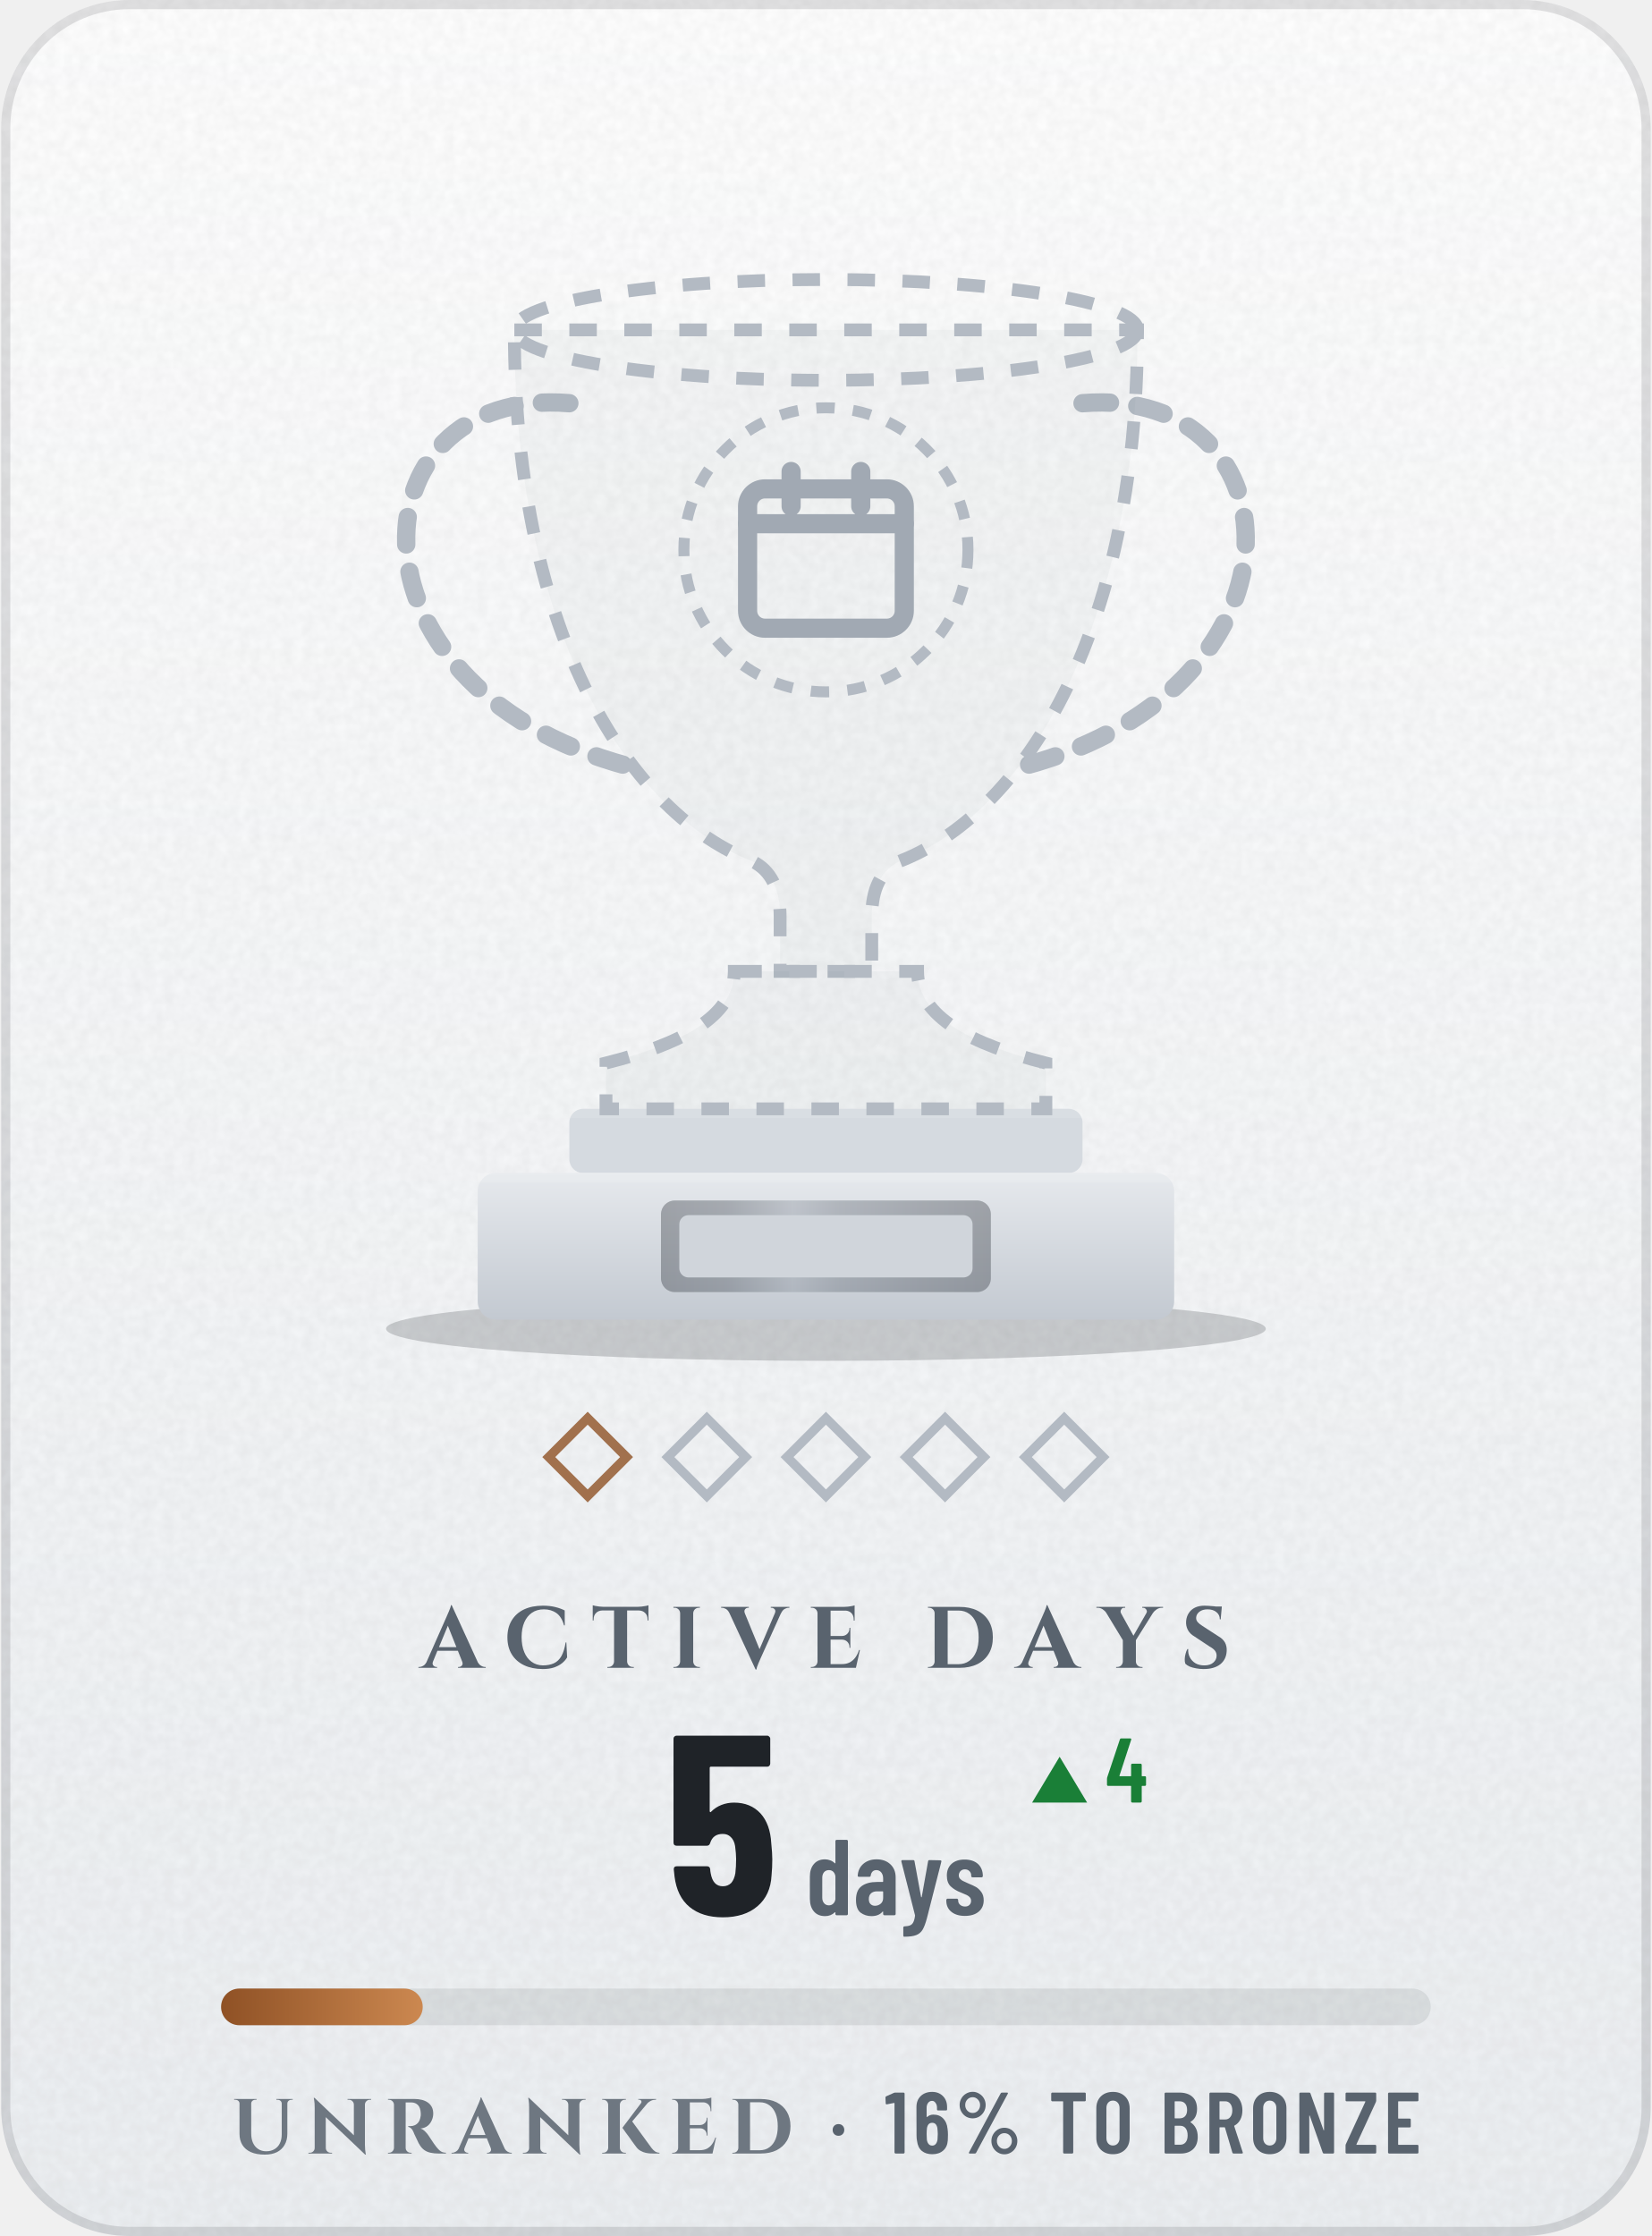
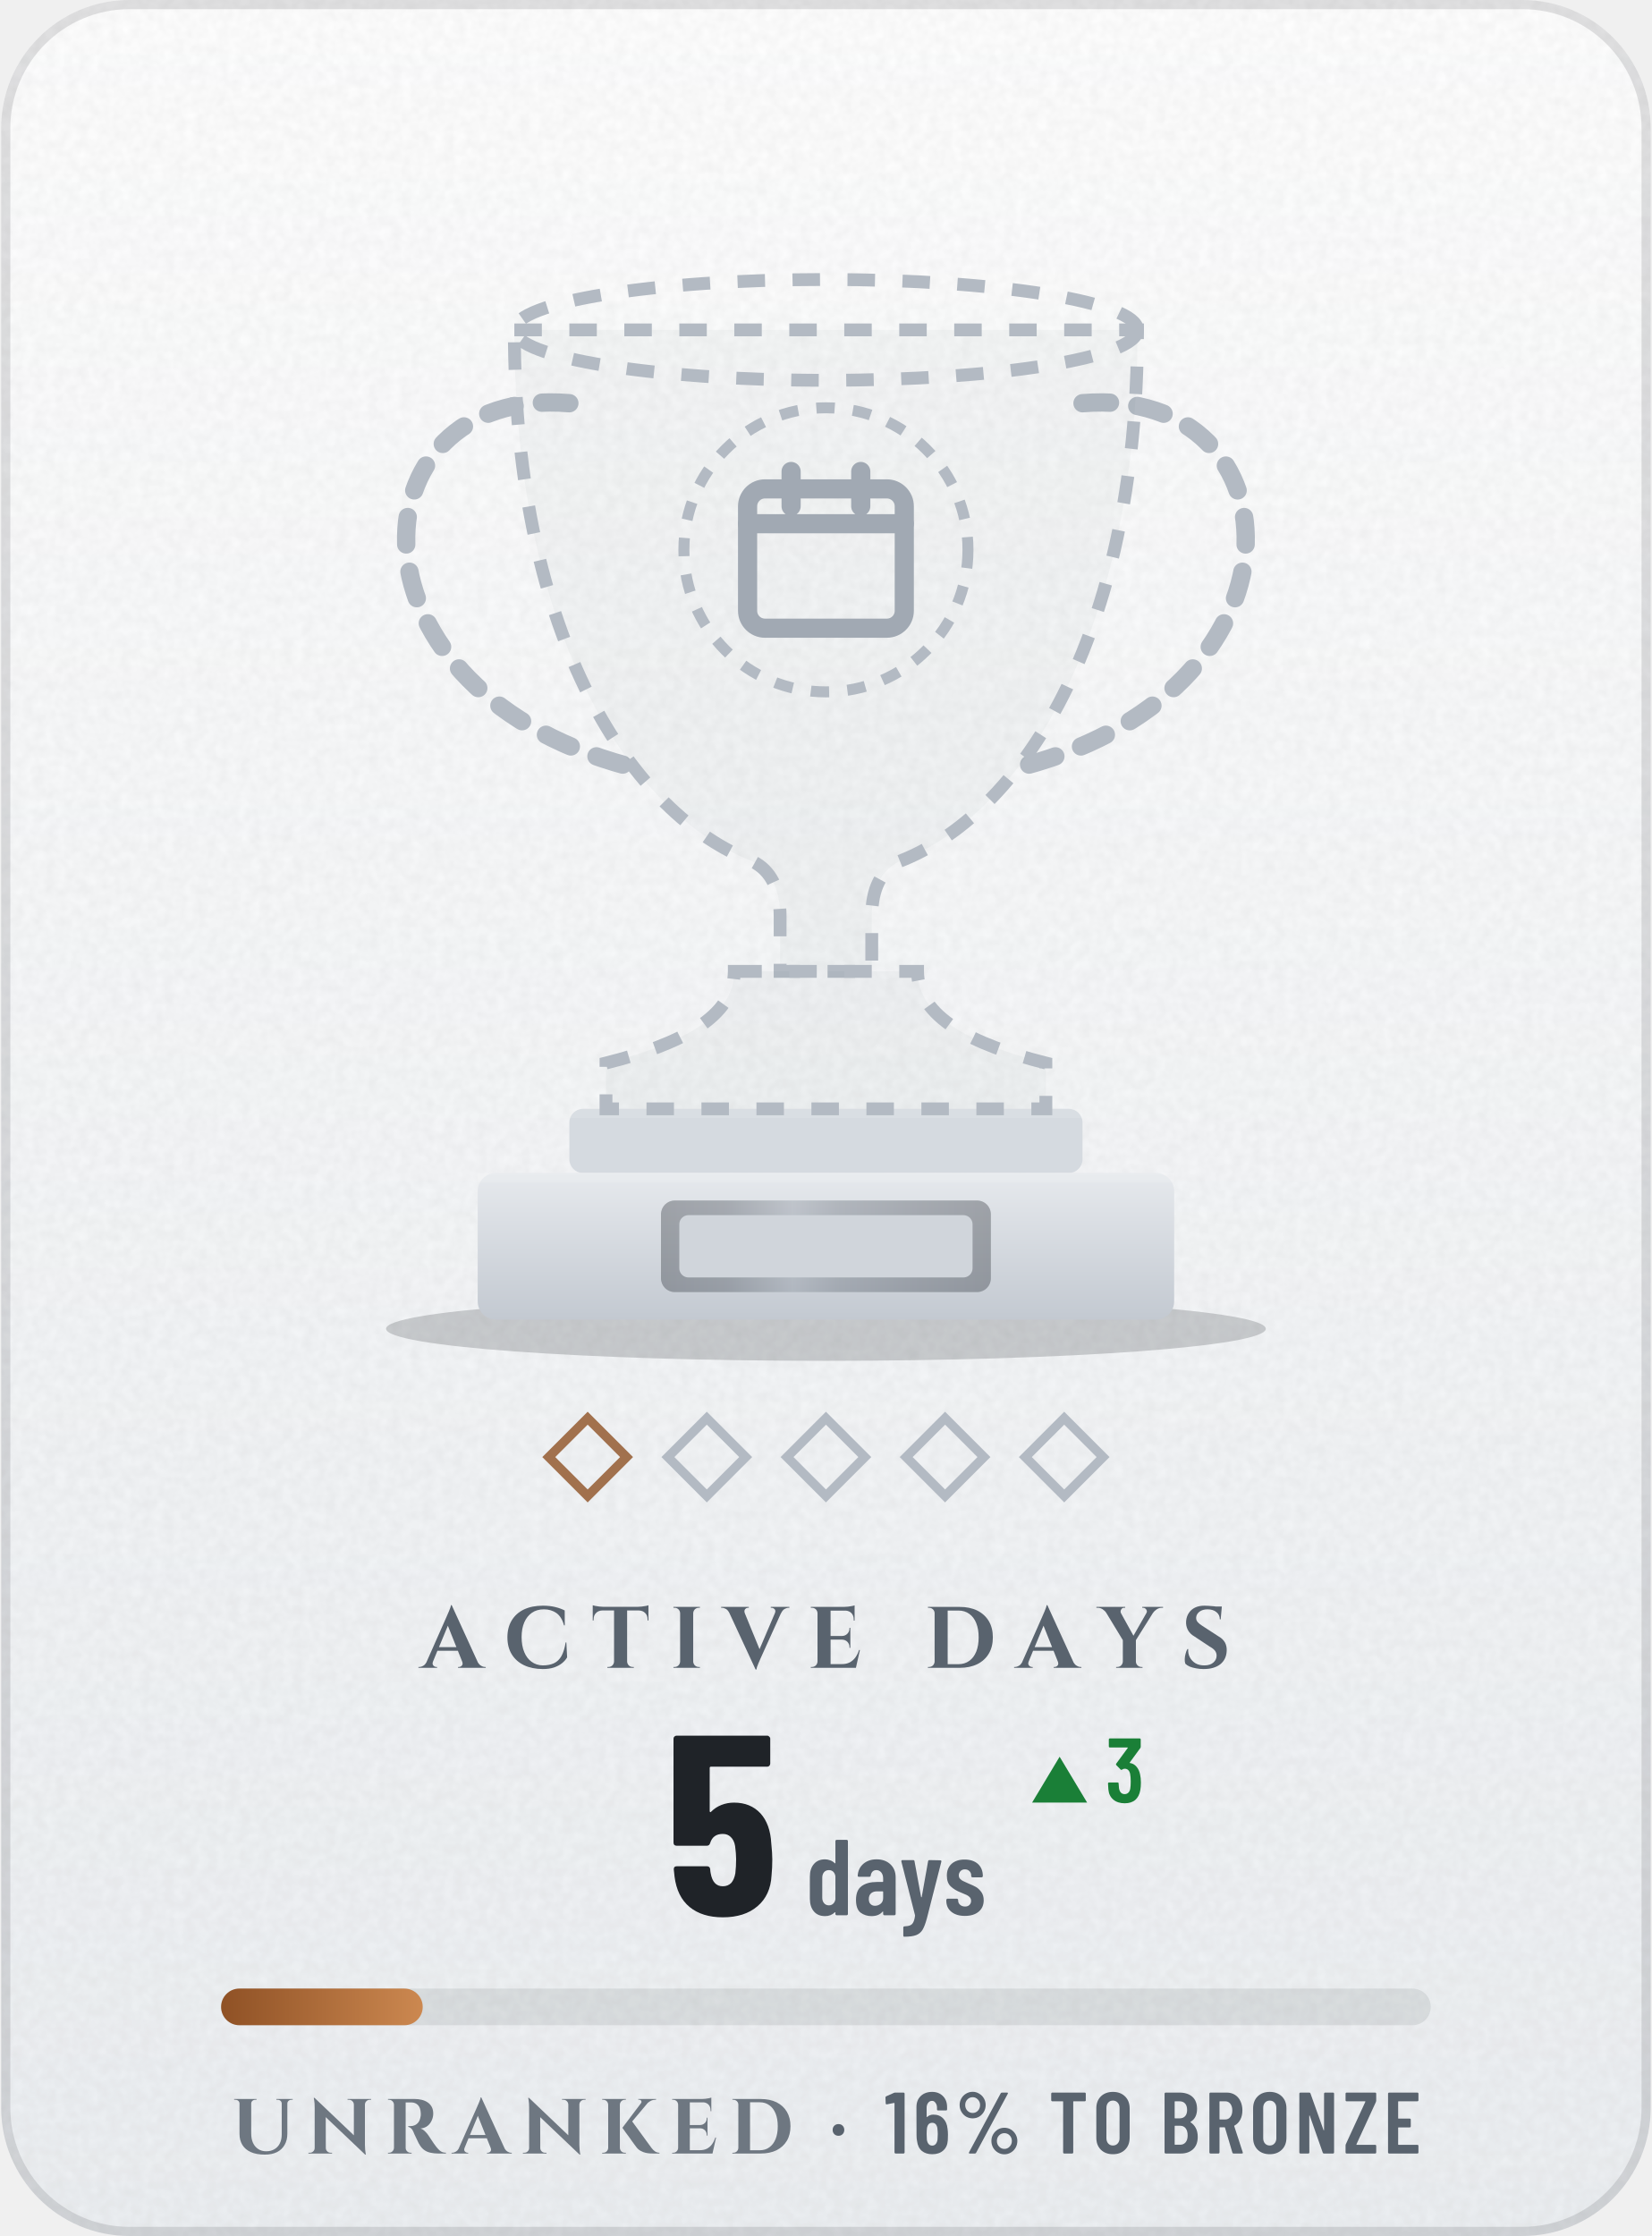
- <svg xmlns="http://www.w3.org/2000/svg" width="164" height="222" viewBox="0 0 180 244" role="img" aria-label="Active Days trophy: Unranked, 5 days, 16% to Bronze, up 4 this week">
+ <svg xmlns="http://www.w3.org/2000/svg" width="164" height="222" viewBox="0 0 180 244" role="img" aria-label="Active Days trophy: Unranked, 5 days, 16% to Bronze, up 3 this week">
  <defs>
    <linearGradient id="bg" x1="0" y1="0" x2="0" y2="1">
      <stop offset="0" stop-color="#FFFFFF" />
      <stop offset="1" stop-color="#EDF0F3" />
    </linearGradient>
    <clipPath id="card">
      <rect width="180" height="244" rx="14" />
    </clipPath>
    <filter id="grain" x="0" y="0" width="100%" height="100%">
      <feTurbulence type="fractalNoise" baseFrequency=".85" numOctaves="2" stitchTiles="stitch" />
      <feColorMatrix values="0 0 0 0 0 0 0 0 0 0 0 0 0 0 0 0 0 0 .05 0" />
    </filter>
    <radialGradient id="glow" cx=".5" cy=".5" r=".5">
      <stop offset="0" stop-color="#5A626D" stop-opacity="0" />
      <stop offset="1" stop-color="#5A626D" stop-opacity="0" />
    </radialGradient>
    <linearGradient id="mh" x1="0" y1="0" x2="1" y2="0">
      <stop offset="0" stop-color="#252A32" />
      <stop offset="0.2" stop-color="#3A414B" />
      <stop offset="0.4" stop-color="#838B96" />
      <stop offset="0.54" stop-color="#5A626D" />
      <stop offset="0.78" stop-color="#3A414B" />
      <stop offset="1" stop-color="#252A32" />
    </linearGradient>
    <linearGradient id="md" x1="0" y1="0" x2="1" y2="1">
      <stop offset="0" stop-color="#252A32" />
      <stop offset="0.2" stop-color="#3A414B" />
      <stop offset="0.4" stop-color="#838B96" />
      <stop offset="0.54" stop-color="#5A626D" />
      <stop offset="0.78" stop-color="#3A414B" />
      <stop offset="1" stop-color="#252A32" />
    </linearGradient>
    <linearGradient id="mdr" x1="1" y1="1" x2="0" y2="0">
      <stop offset="0" stop-color="#252A32" />
      <stop offset="0.2" stop-color="#3A414B" />
      <stop offset="0.4" stop-color="#838B96" />
      <stop offset="0.54" stop-color="#5A626D" />
      <stop offset="0.78" stop-color="#3A414B" />
      <stop offset="1" stop-color="#252A32" />
    </linearGradient>
    <linearGradient id="dia" x1="0" y1="0" x2="1" y2="0">
      <stop offset="0" stop-color="#2F7DD1" />
      <stop offset=".5" stop-color="#7B61E0" />
      <stop offset="1" stop-color="#C2449A" />
    </linearGradient>
    <linearGradient id="pb" x1="0" y1="0" x2="1" y2="0">
      <stop offset="0" stop-color="#8F5125" />
      <stop offset="1" stop-color="#CC8850" />
    </linearGradient>
    <linearGradient id="shg" x1="0" y1="0" x2="1" y2="0">
      <stop offset="0" stop-color="#FFFFFF" stop-opacity="0" />
      <stop offset=".5" stop-color="#FFFFFF" stop-opacity=".6" />
      <stop offset="1" stop-color="#FFFFFF" stop-opacity="0" />
    </linearGradient>
    <linearGradient id="mu" gradientUnits="userSpaceOnUse" x1="38" y1="0" x2="142" y2="0">
      <stop offset="0" stop-color="#252A32" />
      <stop offset="0.2" stop-color="#3A414B" />
      <stop offset="0.4" stop-color="#838B96" />
      <stop offset="0.54" stop-color="#5A626D" />
      <stop offset="0.78" stop-color="#3A414B" />
      <stop offset="1" stop-color="#252A32" />
    </linearGradient>
    <linearGradient id="cone" x1="0" y1="0" x2="0" y2="1">
      <stop offset="0" stop-color="#FFFFFF" stop-opacity="0" />
      <stop offset="1" stop-color="#FFFFFF" stop-opacity="0" />
    </linearGradient>
    <linearGradient id="rim" x1="0" y1="0" x2="0" y2="1">
      <stop offset="0" stop-color="#181B20" />
      <stop offset="1" stop-color="#3A414B" />
    </linearGradient>
    <linearGradient id="pl" x1="0" y1="0" x2="0" y2="1">
      <stop offset="0" stop-color="#E6E9ED" />
      <stop offset="1" stop-color="#C3C9D1" />
    </linearGradient>
    <radialGradient id="en" cx=".4" cy=".35" r=".75">
      <stop offset="0" stop-color="#E69661" />
      <stop offset=".6" stop-color="#DD732C" />
      <stop offset="1" stop-color="#633414" />
    </radialGradient>
    <clipPath id="cup">
      <path d="M56 36H124C124 70 111 89 98 94C96 95 95 97 95 100V106H85V100C85 97 84 95 82 94C69 89 56 70 56 36Z" />
      <path d="M80 106H100C100 111 106 114 114 116V121H66V116C74 114 80 111 80 106Z" />
    </clipPath>
  </defs>
  <g clip-path="url(#card)">
    <rect width="180" height="244" fill="url(#bg)" />
    <rect width="180" height="244" filter="url(#grain)" />
  </g>
  <rect x=".5" y=".5" width="179" height="243" rx="13.5" fill="none" stroke="#1F2328" stroke-opacity=".13" />
  <circle cx="90" cy="72" r="64" fill="url(#glow)" />
  <ellipse cx="90" cy="145" rx="48" ry="3.5" fill="#1F2328" fill-opacity=".2" />
  <rect x="62" y="121" width="56" height="7" rx="1.5" fill="#D5DAE0" />
  <rect x="62" y="121" width="56" height="1" fill="#FFFFFF" fill-opacity=".1" />
  <rect x="52" y="128" width="76" height="16" rx="2" fill="url(#pl)" />
  <rect x="52" y="128" width="76" height="1" fill="#FFFFFF" fill-opacity=".12" />
  <rect x="72" y="131" width="36" height="10" rx="1.5" fill="url(#mh)" opacity="0.35" />
  <rect x="74" y="132.6" width="32" height="6.8" rx="1" fill="#D0D5DB" />
  <path d="M62 44C38 42 36 76 70 84M118 44C142 42 144 76 110 84" fill="none" stroke="#B3BAC3" stroke-width="2" stroke-dasharray="3 3" stroke-linecap="round" />
  <path d="M56 36H124C124 70 111 89 98 94C96 95 95 97 95 100V106H85V100C85 97 84 95 82 94C69 89 56 70 56 36Z" fill="#1F2328" fill-opacity=".03" stroke="#B3BAC3" stroke-width="1.4" stroke-dasharray="3 3" />
  <path d="M80 106H100C100 111 106 114 114 116V121H66V116C74 114 80 111 80 106Z" fill="#1F2328" fill-opacity=".03" stroke="#B3BAC3" stroke-width="1.4" stroke-dasharray="3 3" />
  <ellipse cx="90" cy="36" rx="34" ry="5.5" fill="none" stroke="#B3BAC3" stroke-width="1.4" stroke-dasharray="3 3" />
  <circle cx="90" cy="60" r="15.5" fill="none" stroke="#B3BAC3" stroke-width="1.2" stroke-dasharray="2 2" />
  <g transform="translate(78.6 48.6) scale(0.95)" fill="none" stroke="#A1A9B3" stroke-width="2.2" stroke-linecap="round" stroke-linejoin="round">
    <rect x="3" y="5" width="18" height="16" rx="2" />
    <path d="M3 9h18M8 3v4M16 3v4" />
  </g>
  <rect x="-3" y="-3" width="6" height="6" transform="translate(64 159) rotate(45)" fill="none" stroke="#8F5125" stroke-opacity=".8" />
  <rect x="-3" y="-3" width="6" height="6" transform="translate(77 159) rotate(45)" fill="none" stroke="#B3BAC3" stroke-opacity="1" />
  <rect x="-3" y="-3" width="6" height="6" transform="translate(90 159) rotate(45)" fill="none" stroke="#B3BAC3" stroke-opacity="1" />
  <rect x="-3" y="-3" width="6" height="6" transform="translate(103 159) rotate(45)" fill="none" stroke="#B3BAC3" stroke-opacity="1" />
  <rect x="-3" y="-3" width="6" height="6" transform="translate(116 159) rotate(45)" fill="none" stroke="#B3BAC3" stroke-opacity="1" />
  <g transform="translate(45.8 182) scale(0.0095 -0.0095)" fill="#59636E">
    <use href="#s65" x="0" />
    <use href="#s67" x="949" />
    <use href="#s84" x="1960" />
    <use href="#s73" x="2859" />
    <use href="#s86" x="3477" />
    <use href="#s69" x="4437" />
    <use href="#s68" x="5782" />
    <use href="#s65" x="6842" />
    <use href="#s89" x="7790" />
    <use href="#s83" x="8724" />
  </g>
  <g transform="translate(72.5 209) scale(0.028 -0.028)" fill="#1F2328">
    <use href="#n53" x="0" />
  </g>
  <g transform="translate(87.8 209) scale(0.01176 -0.01176)" fill="#59636E">
    <use href="#m100" x="0" />
    <use href="#m97" x="437" />
    <use href="#m121" x="871" />
    <use href="#m115" x="1274" />
  </g>
  <polygon points="112.5,196.7 118.5,196.7 115.5,191.7" fill="#1A7F37" />
  <g transform="translate(120.5 196.7) scale(0.01 -0.01)" fill="#1A7F37">
-     <use href="#m52" x="0" />
+     <use href="#m51" x="0" />
  </g>
  <rect x="24" y="217" width="132" height="4" rx="2" fill="#1F2328" fill-opacity=".09" />
  <rect x="24" y="217" width="22" height="4" rx="2" fill="url(#pb)" />
  <g transform="translate(25.1 235) scale(0.0085 -0.0085)" fill="#6E7781">
    <use href="#s85" x="0" />
    <use href="#s78" x="962" />
    <use href="#s82" x="1968" />
    <use href="#s65" x="2857" />
    <use href="#s78" x="3715" />
    <use href="#s75" x="4721" />
    <use href="#s69" x="5619" />
    <use href="#s68" x="6392" />
  </g>
  <g transform="translate(90.4 235) scale(0.009 -0.009)" fill="#59636E">
    <use href="#m183" x="0" />
  </g>
  <g transform="translate(96.4 235) scale(0.0095 -0.0095)" fill="#59636E">
    <use href="#m49" x="0" />
    <use href="#m54" x="327" />
    <use href="#m37" x="808" />
    <use href="#m84" x="1886" />
    <use href="#m79" x="2390" />
    <use href="#m66" x="3162" />
    <use href="#m82" x="3677" />
    <use href="#m79" x="4191" />
    <use href="#m78" x="4710" />
    <use href="#m90" x="5270" />
    <use href="#m69" x="5729" />
  </g>
  <defs>
    <path id="m37" d="M54 557Q54 598 74 633Q94 668 128 688Q163 709 204 709Q244 709 278 688Q313 668 333 633Q353 598 353 557Q353 515 333 480Q313 445 279 424Q245 404 204 404Q163 404 128 424Q94 445 74 480Q54 515 54 557ZM162 14 526 692Q530 700 541 700H599Q606 700 608 696Q610 692 607 686L243 8Q239 0 228 0H170Q163 0 161 4Q159 8 162 14ZM289 557Q289 594 264 620Q239 647 204 647Q168 647 143 621Q118 595 118 557Q118 519 143 492Q168 466 204 466Q240 466 264 492Q289 519 289 557ZM419 144Q419 185 439 220Q459 255 493 276Q527 296 568 296Q609 296 643 276Q677 255 697 220Q717 185 717 144Q717 102 697 67Q677 32 643 12Q609 -9 568 -9Q527 -9 493 12Q459 32 439 67Q419 102 419 144ZM654 144Q654 182 629 208Q604 234 568 234Q532 234 507 208Q482 182 482 144Q482 106 507 80Q532 53 568 53Q604 53 629 80Q654 106 654 144Z" />
    <path id="m49" d="M122 700H218Q223 700 226 696Q230 693 230 688V12Q230 7 226 4Q223 0 218 0H126Q121 0 118 4Q114 7 114 12V576Q114 578 112 580Q111 582 109 581L27 565H24Q13 565 13 576L10 643Q10 653 18 657L107 697Q114 700 122 700Z" />
-     <path id="m52" d="M443 275V194Q443 189 440 186Q436 182 431 182H401Q396 182 396 177V12Q396 7 392 4Q389 0 384 0H292Q287 0 284 4Q280 7 280 12V177Q280 182 275 182H29Q24 182 20 186Q17 189 17 194V259Q17 268 19 274L158 690Q161 700 171 700H271Q277 700 280 696Q283 693 281 686L153 293Q152 287 157 287H275Q280 287 280 292V412Q280 417 284 420Q287 424 292 424H384Q389 424 392 420Q396 417 396 412V292Q396 287 401 287H431Q436 287 440 284Q443 280 443 275Z" />
+     <path id="m51" d="M387 218Q387 169 380 134Q368 66 326 29Q283 -8 210 -8Q134 -8 86 32Q38 73 32 143Q30 165 28 207Q28 219 40 219H132Q144 219 144 207Q146 173 148 156Q153 125 169 108Q185 92 210 92Q234 92 250 108Q266 123 271 152Q276 182 276 230Q276 281 269 315Q263 341 248 355Q233 369 210 369Q195 369 183 360Q177 356 174 356Q172 356 166 360L119 408Q115 412 115 417Q115 421 118 425L243 595Q245 597 244 599Q242 601 239 601H49Q44 601 40 604Q37 608 37 613V688Q37 693 40 696Q44 700 49 700H373Q378 700 382 696Q385 693 385 688V609Q385 602 380 594L266 438Q262 432 268 431Q309 426 338 392Q368 358 378 307Q387 267 387 218Z" />
    <path id="m54" d="M401 216Q401 193 399 151Q394 75 346 34Q299 -8 221 -8Q147 -8 101 30Q55 69 46 144Q40 171 40 207L39 532Q39 613 88 660Q138 708 219 708Q295 708 343 660Q391 612 391 532V507Q391 502 388 498Q384 495 379 495H287Q282 495 278 498Q275 502 275 507V526Q275 560 258 582Q242 605 219 605Q191 605 174 583Q156 561 156 526V423Q156 420 158 419Q160 418 162 420Q191 447 234 447Q303 447 346 403Q389 359 396 286Q401 253 401 216ZM284 224Q284 250 279 295Q267 353 220 353Q196 353 180 338Q165 322 160 292Q156 257 156 224Q156 195 159 157Q164 125 180 108Q195 91 220 91Q245 91 260 109Q276 127 281 160Q284 196 284 224Z" />
    <path id="m66" d="M242 0H66Q61 0 58 4Q54 7 54 12V688Q54 693 58 696Q61 700 66 700H224Q319 700 373 652Q427 604 427 512Q427 409 354 365Q349 362 352 359Q391 334 413 292Q435 250 435 192Q435 100 382 50Q328 0 242 0ZM170 595V409Q170 404 175 404H226Q267 404 290 429Q313 454 313 500Q313 548 290 574Q267 600 226 600H175Q170 600 170 595ZM319 208Q319 260 296 290Q273 319 233 319H175Q170 319 170 314V106Q170 101 175 101H233Q273 101 296 129Q319 157 319 208Z" />
    <path id="m69" d="M391 600H175Q170 600 170 595V406Q170 401 175 401H303Q308 401 312 398Q315 394 315 389V312Q315 307 312 304Q308 300 303 300H175Q170 300 170 295V105Q170 100 175 100H391Q396 100 400 96Q403 93 403 88V12Q403 7 400 4Q396 0 391 0H66Q61 0 58 4Q54 7 54 12V688Q54 693 58 696Q61 700 66 700H391Q396 700 400 696Q403 693 403 688V612Q403 607 400 604Q396 600 391 600Z" />
    <path id="m78" d="M350 700H441Q446 700 450 696Q453 693 453 688V12Q453 7 450 4Q446 0 441 0H336Q326 0 323 10L174 434Q173 437 170 436Q168 436 168 433L169 12Q169 7 166 4Q162 0 157 0H66Q61 0 58 4Q54 7 54 12V688Q54 693 58 696Q61 700 66 700H169Q179 700 182 690L332 269Q333 266 336 266Q338 267 338 270V688Q338 693 342 696Q345 700 350 700Z" />
    <path id="m79" d="M42 182V518Q42 604 94 656Q147 708 233 708Q319 708 372 656Q425 604 425 518V182Q425 96 372 44Q319 -8 233 -8Q147 -8 94 44Q42 96 42 182ZM309 177V523Q309 561 288 584Q267 608 233 608Q199 608 178 584Q158 561 158 523V177Q158 139 178 116Q199 92 233 92Q267 92 288 116Q309 139 309 177Z" />
    <path id="m82" d="M318 10 233 297Q231 301 228 301H175Q170 301 170 296V12Q170 7 166 4Q163 0 158 0H66Q61 0 58 4Q54 7 54 12V688Q54 693 58 696Q61 700 66 700H254Q307 700 348 674Q388 649 410 602Q433 556 433 496Q433 434 409 389Q385 344 342 321Q338 320 339 315L437 14Q438 12 438 9Q438 0 427 0H331Q321 0 318 10ZM170 595V396Q170 391 175 391H236Q272 391 294 419Q317 447 317 495Q317 543 294 572Q272 600 236 600H175Q170 600 170 595Z" />
    <path id="m84" d="M425 688V612Q425 607 422 604Q418 600 413 600H286Q281 600 281 595V12Q281 7 278 4Q274 0 269 0H177Q172 0 168 4Q165 7 165 12V595Q165 600 160 600H40Q35 600 32 604Q28 607 28 612V688Q28 693 32 696Q35 700 40 700H413Q418 700 422 696Q425 693 425 688Z" />
    <path id="m90" d="M25 12V92Q25 100 28 107L252 594Q253 596 252 598Q251 600 249 600H37Q32 600 28 604Q25 607 25 612V688Q25 693 28 696Q32 700 37 700H365Q370 700 374 696Q377 693 377 688V608Q377 601 374 593L150 106Q149 104 150 102Q151 100 153 100H365Q370 100 374 96Q377 93 377 88V12Q377 7 374 4Q370 0 365 0H37Q32 0 28 4Q25 7 25 12Z" />
    <path id="m97" d="M397 352V12Q397 7 394 4Q390 0 385 0H293Q288 0 284 4Q281 7 281 12V31Q281 34 279 35Q277 36 275 33Q240 -8 173 -8Q116 -8 72 24Q29 57 29 143Q29 233 82 271Q134 309 224 309H276Q281 309 281 314V340Q281 376 263 398Q245 419 218 419Q197 419 183 406Q169 392 166 369Q165 357 153 357H56Q44 357 45 369Q50 437 98 478Q147 519 220 519Q299 519 348 473Q397 427 397 352ZM281 160V217Q281 222 276 222H224Q190 222 169 204Q148 185 148 150Q148 119 164 104Q180 88 205 88Q235 88 258 107Q281 126 281 160Z" />
    <path id="m100" d="M287 700H379Q384 700 388 696Q391 693 391 688V12Q391 7 388 4Q384 0 379 0H287Q282 0 278 4Q275 7 275 12V24Q275 27 273 28Q271 29 269 27Q233 -8 179 -8Q112 -8 75 36Q38 80 38 154V357Q38 433 76 476Q113 519 179 519Q202 519 226 510Q250 502 269 483Q271 481 273 482Q275 483 275 486V688Q275 693 278 696Q282 700 287 700ZM275 149V362Q271 388 255 404Q239 419 215 419Q187 419 170 400Q153 380 153 348V163Q153 131 170 112Q187 92 215 92Q239 92 255 108Q271 123 275 149Z" />
    <path id="m115" d="M30 135V142Q30 147 34 150Q37 154 42 154H128Q133 154 136 150Q140 147 140 142V137Q140 113 158 97Q177 81 204 81Q230 81 245 96Q260 111 260 134Q260 154 247 168Q234 181 219 188Q204 195 165 211Q108 233 72 267Q35 301 35 368Q35 438 80 478Q124 517 200 517Q278 517 324 476Q369 434 369 364Q369 359 366 356Q362 352 357 352H273Q268 352 264 356Q261 359 261 364V370Q261 394 244 410Q228 426 203 426Q177 426 162 410Q146 393 146 370Q146 351 158 338Q170 325 185 318Q200 310 235 295Q277 278 306 262Q334 245 356 214Q377 184 377 139Q377 72 330 33Q283 -6 203 -6Q124 -6 77 32Q30 70 30 135Z" />
    <path id="m121" d="M34 -187V-115Q34 -110 37 -106Q40 -103 44 -103Q77 -102 96 -94Q115 -87 126 -66Q138 -44 143 -3L142 3L16 499V503Q16 512 27 512H125Q137 512 138 501L199 170Q200 167 202 167Q204 167 205 170L264 501Q265 512 277 512L376 510Q390 510 387 497L253 -28Q234 -99 213 -134Q192 -169 154 -184Q116 -199 45 -199H40Q38 -199 36 -196Q34 -192 34 -187Z" />
    <path id="m183" d="M37 286Q37 317 57 337Q77 357 108 357Q139 357 158 337Q178 317 178 286Q178 255 158 235Q138 215 108 215Q77 215 57 235Q37 255 37 286Z" />
    <path id="n53" d="M416 218Q416 185 413 155Q409 78 358 35Q308 -8 223 -8Q143 -8 94 32Q45 72 35 151L32 179Q32 191 44 191H161Q173 191 174 179Q174 173 176 163Q185 113 223 113Q243 113 256 126Q268 140 272 164Q275 190 275 219Q275 240 271 270Q267 293 254 305Q242 317 223 317Q185 317 174 282Q171 271 161 271H43Q38 271 34 274Q31 278 31 283V688Q31 693 34 696Q38 700 43 700H396Q401 700 404 696Q408 693 408 688V591Q408 586 404 582Q401 579 396 579H177Q172 579 172 574V406Q172 403 174 402Q176 401 178 404Q195 421 218 430Q241 439 267 439Q331 439 370 397Q408 355 412 280Q416 242 416 218Z" />
    <path id="s65" d="M354 720 656 60Q671 36 690 25Q714 10 737 10H745V0H427V10H436Q456 10 471 26Q486 43 474 73L425 196H190L138 69Q132 52 136 39Q141 25 153 18Q165 10 177 10H186V0H-28V10H-19Q4 10 29 25Q48 36 62 60L296 589Q299 595 306 612Q314 628 322 649Q331 670 338 690Q345 709 345 720ZM208 238H408L310 484Z" />
    <path id="s67" d="M722 292 731 120Q709 83 672 53Q635 23 580 4Q525 -14 450 -14Q328 -13 236 30Q145 74 95 155Q45 236 45 351Q45 463 94 544Q143 626 234 670Q326 714 453 714Q533 714 596 698Q660 682 703 659L704 488H695Q668 587 607 630Q546 672 464 672Q384 672 327 633Q270 594 239 523Q208 452 208 353Q208 254 238 182Q267 110 322 70Q376 30 450 28Q527 28 580 53Q633 78 666 136Q698 194 714 292Z" />
    <path id="s68" d="M405 700Q523 700 609 658Q695 615 742 536Q788 458 788 350Q788 242 742 164Q695 85 609 42Q523 0 405 0H42V10H55Q81 10 100 28Q118 47 119 73V627Q119 653 100 672Q81 690 55 690H43L42 700ZM269 658V42H393Q465 42 517 80Q569 117 597 186Q625 255 625 350Q625 445 597 514Q569 583 517 620Q465 658 393 658Z" />
    <path id="s69" d="M606 205 560 0H42V10H55Q81 10 100 28Q118 47 119 73V627Q118 653 100 672Q81 690 55 690H42V700H423Q445 700 470 703Q494 706 515 710Q536 714 545 718V543H535V555Q535 601 508 629Q484 653 447 657H269V366H401Q438 367 462 392Q486 416 486 453V460H496V230H486V238Q486 275 462 299Q438 323 401 324H269V43H400Q450 43 488 62Q526 82 553 118Q580 155 596 205Z" />
    <path id="s73" d="M119 73V627Q118 653 100 672Q81 690 55 690H42V700H346V690H333Q307 690 288 672Q270 653 269 627V73Q270 47 288 28Q307 10 333 10H346V0H42V10H55Q81 10 100 28Q118 47 119 73Z" />
    <path id="s75" d="M119 73V627Q118 653 100 672Q81 690 55 690H42V700H346V690H333Q307 690 288 672Q270 653 269 627V73Q270 47 288 28Q307 10 333 10H346V0H42V10H55Q81 10 100 28Q118 47 119 73ZM734 700V691H730Q697 691 669 678Q645 666 627 650L427 412L675 72Q698 42 722 26Q746 11 777 10V0H695Q684 0 658 1Q633 2 601 9Q569 16 536 34Q504 51 480 83Q475 90 460 110Q445 130 425 158Q405 186 384 216Q362 245 343 271Q324 297 313 314L301 330L540 646Q551 662 543 676Q535 691 515 691H505V700Z" />
    <path id="s78" d="M108 715 613 234V629Q612 655 594 672Q577 690 551 690H532V700H835V690H817Q792 690 774 672Q756 655 755 629V114Q755 77 758 48Q761 18 764 2L767 -14H758L252 467L253 71Q253 46 271 28Q289 10 314 10H333V0H30V10H49Q74 10 92 28Q110 46 110 71V590Q110 646 104 681L98 715Z" />
    <path id="s82" d="M122 73V627Q121 653 102 672Q84 690 58 690H45V700H388Q433 700 476 690Q519 680 552 658Q586 636 606 600Q626 564 626 511Q626 469 608 428Q591 386 555 356Q519 327 462 321Q494 311 520 285Q547 259 564 233Q565 231 576 215Q586 199 602 176Q617 152 634 128Q651 104 665 86Q687 59 705 42Q723 26 743 18Q763 11 789 10V0H691Q637 0 593 10Q549 19 515 42Q481 65 456 104Q448 116 438 134Q429 153 419 174Q409 195 400 214Q390 234 383 250Q376 266 373 275Q360 307 342 323Q325 339 305 342V352H336Q363 352 388 363Q414 374 434 399Q454 424 462 468Q464 477 466 489Q467 501 466 516Q463 588 430 622Q397 655 348 656Q334 657 318 656Q301 656 288 656H272V73Q272 47 291 28Q310 10 336 10H348V0H45V10H58Q84 10 102 28Q121 47 122 73Z" />
    <path id="s83" d="M277 714Q297 714 326 712Q356 710 388 707Q399 705 409 704H476L475 692Q475 692 475 692L463 557H453Q453 609 414 640Q376 672 312 672Q254 672 218 644Q183 616 181 576Q180 546 200 524Q220 502 251 483L442 359Q488 333 512 291Q535 249 532 193Q527 95 457 40Q387 -14 267 -14Q223 -14 182 -6Q140 1 108 14Q76 28 57 47Q49 69 50 100Q51 131 60 163Q68 195 81 216H90Q86 165 108 122Q131 78 174 52Q218 27 278 28Q344 29 380 62Q416 94 416 140Q416 171 398 196Q379 221 337 244L162 360Q109 390 85 437Q61 484 66 539Q71 591 97 630Q123 670 168 692Q214 714 277 714Z" />
    <path id="s84" d="M654 719V544L644 545V556Q644 603 616 630Q589 658 542 659H409V73Q410 47 428 28Q447 10 473 10H486V0H182V10H195Q221 10 240 28Q258 47 259 73V659H125Q79 658 52 630Q24 603 24 556V545L14 544V719Q24 715 44 711Q65 707 90 704Q115 701 136 701H532Q554 701 578 704Q603 707 624 711Q645 715 654 719Z" />
    <path id="s85" d="M326 700V690H310Q288 690 272 676Q257 662 257 640V260Q257 189 280 137Q304 85 348 57Q391 29 451 29Q512 29 556 56Q601 82 625 131Q649 180 649 247V640Q649 662 634 676Q618 690 596 690H580V700H790V690H774Q752 690 736 676Q721 662 721 640V253Q721 171 686 111Q652 51 588 18Q523 -14 432 -14Q326 -14 253 18Q180 51 144 110Q107 170 107 252V640Q107 662 92 676Q76 690 54 690H38V700Z" />
    <path id="s86" d="M368 -20 68 627Q52 661 28 676Q3 690 -20 690H-28V700H290V690H281Q262 690 248 674Q233 657 244 627L413 214L589 627Q602 657 586 674Q570 690 551 690H542V700H756V690H747Q725 690 700 676Q676 661 660 627H659L426 111Q424 105 416 88Q409 72 400 51Q391 30 384 10Q378 -9 377 -20Z" />
    <path id="s89" d="M543 628Q552 642 548 656Q544 671 533 680Q522 690 508 690H496V700H735V690H721Q690 690 662 672Q635 654 620 631H619L423 318V73Q423 47 442 28Q461 10 487 10H499V0H196V10H209Q235 10 254 28Q272 47 273 73V318L83 631Q69 654 42 672Q15 690 -17 690H-31V700H300V690H287Q265 690 254 670Q242 650 251 629L395 369L543 628ZM367 322H368Z" />
  </defs>
</svg>
